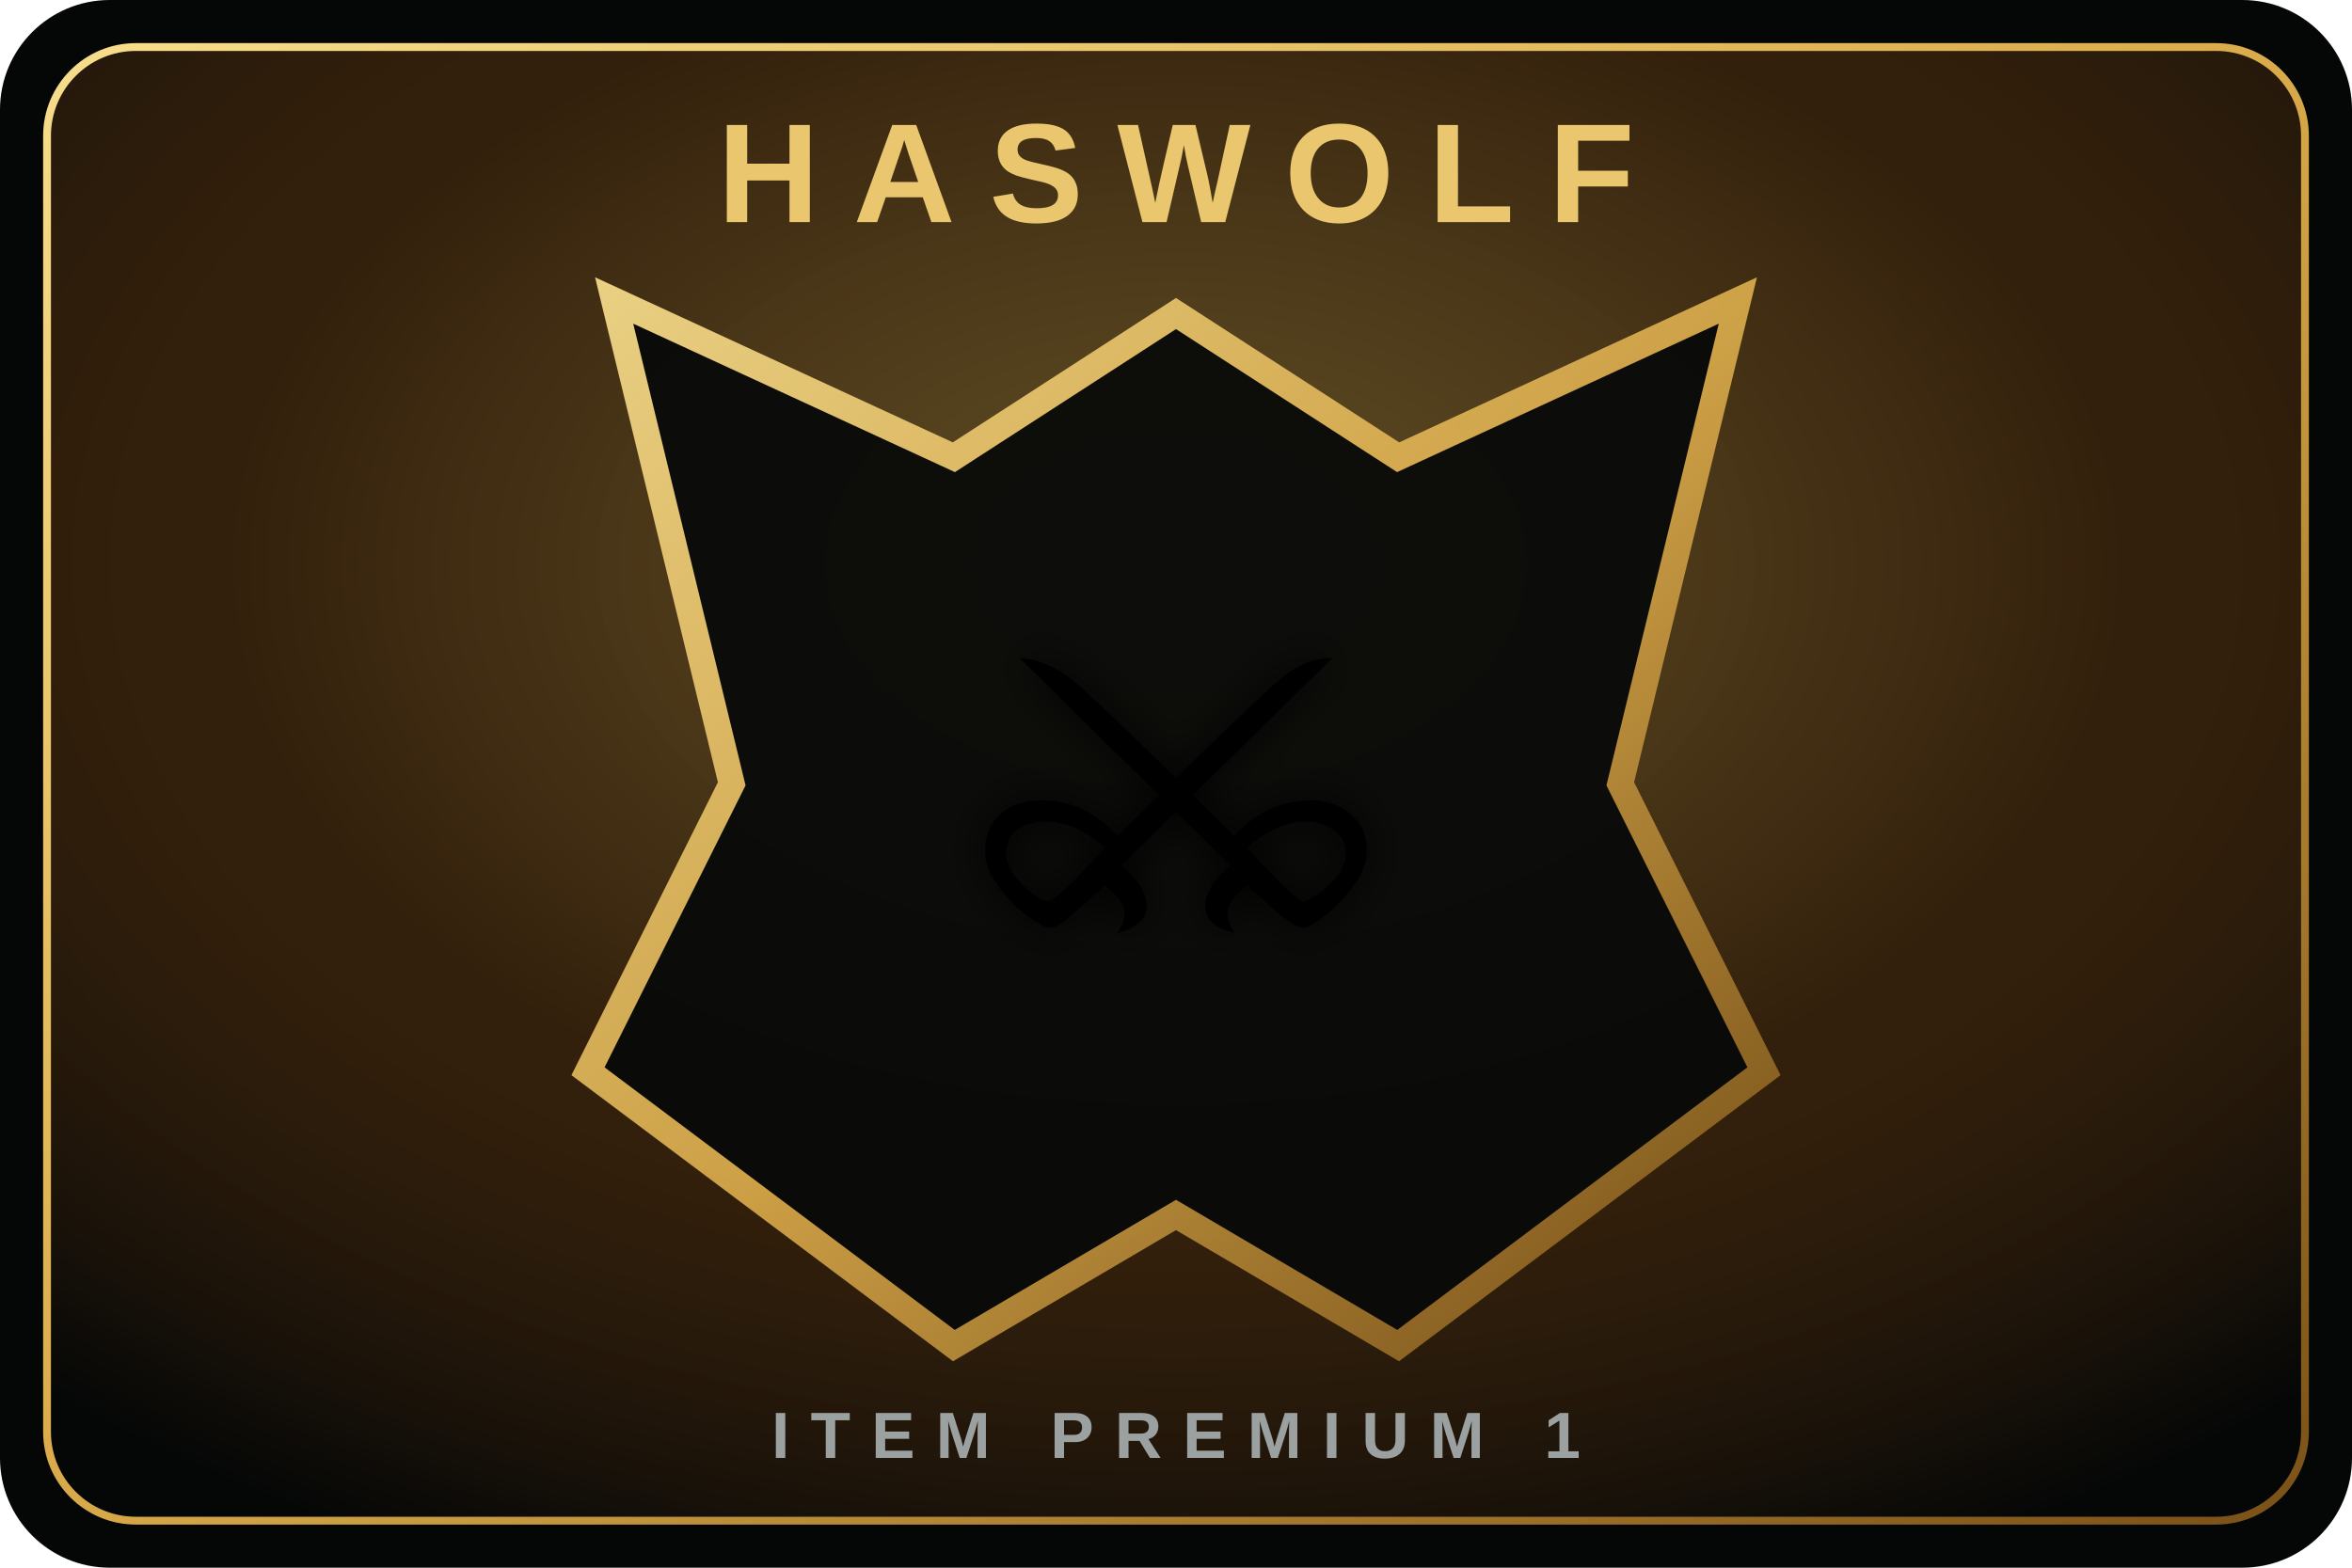
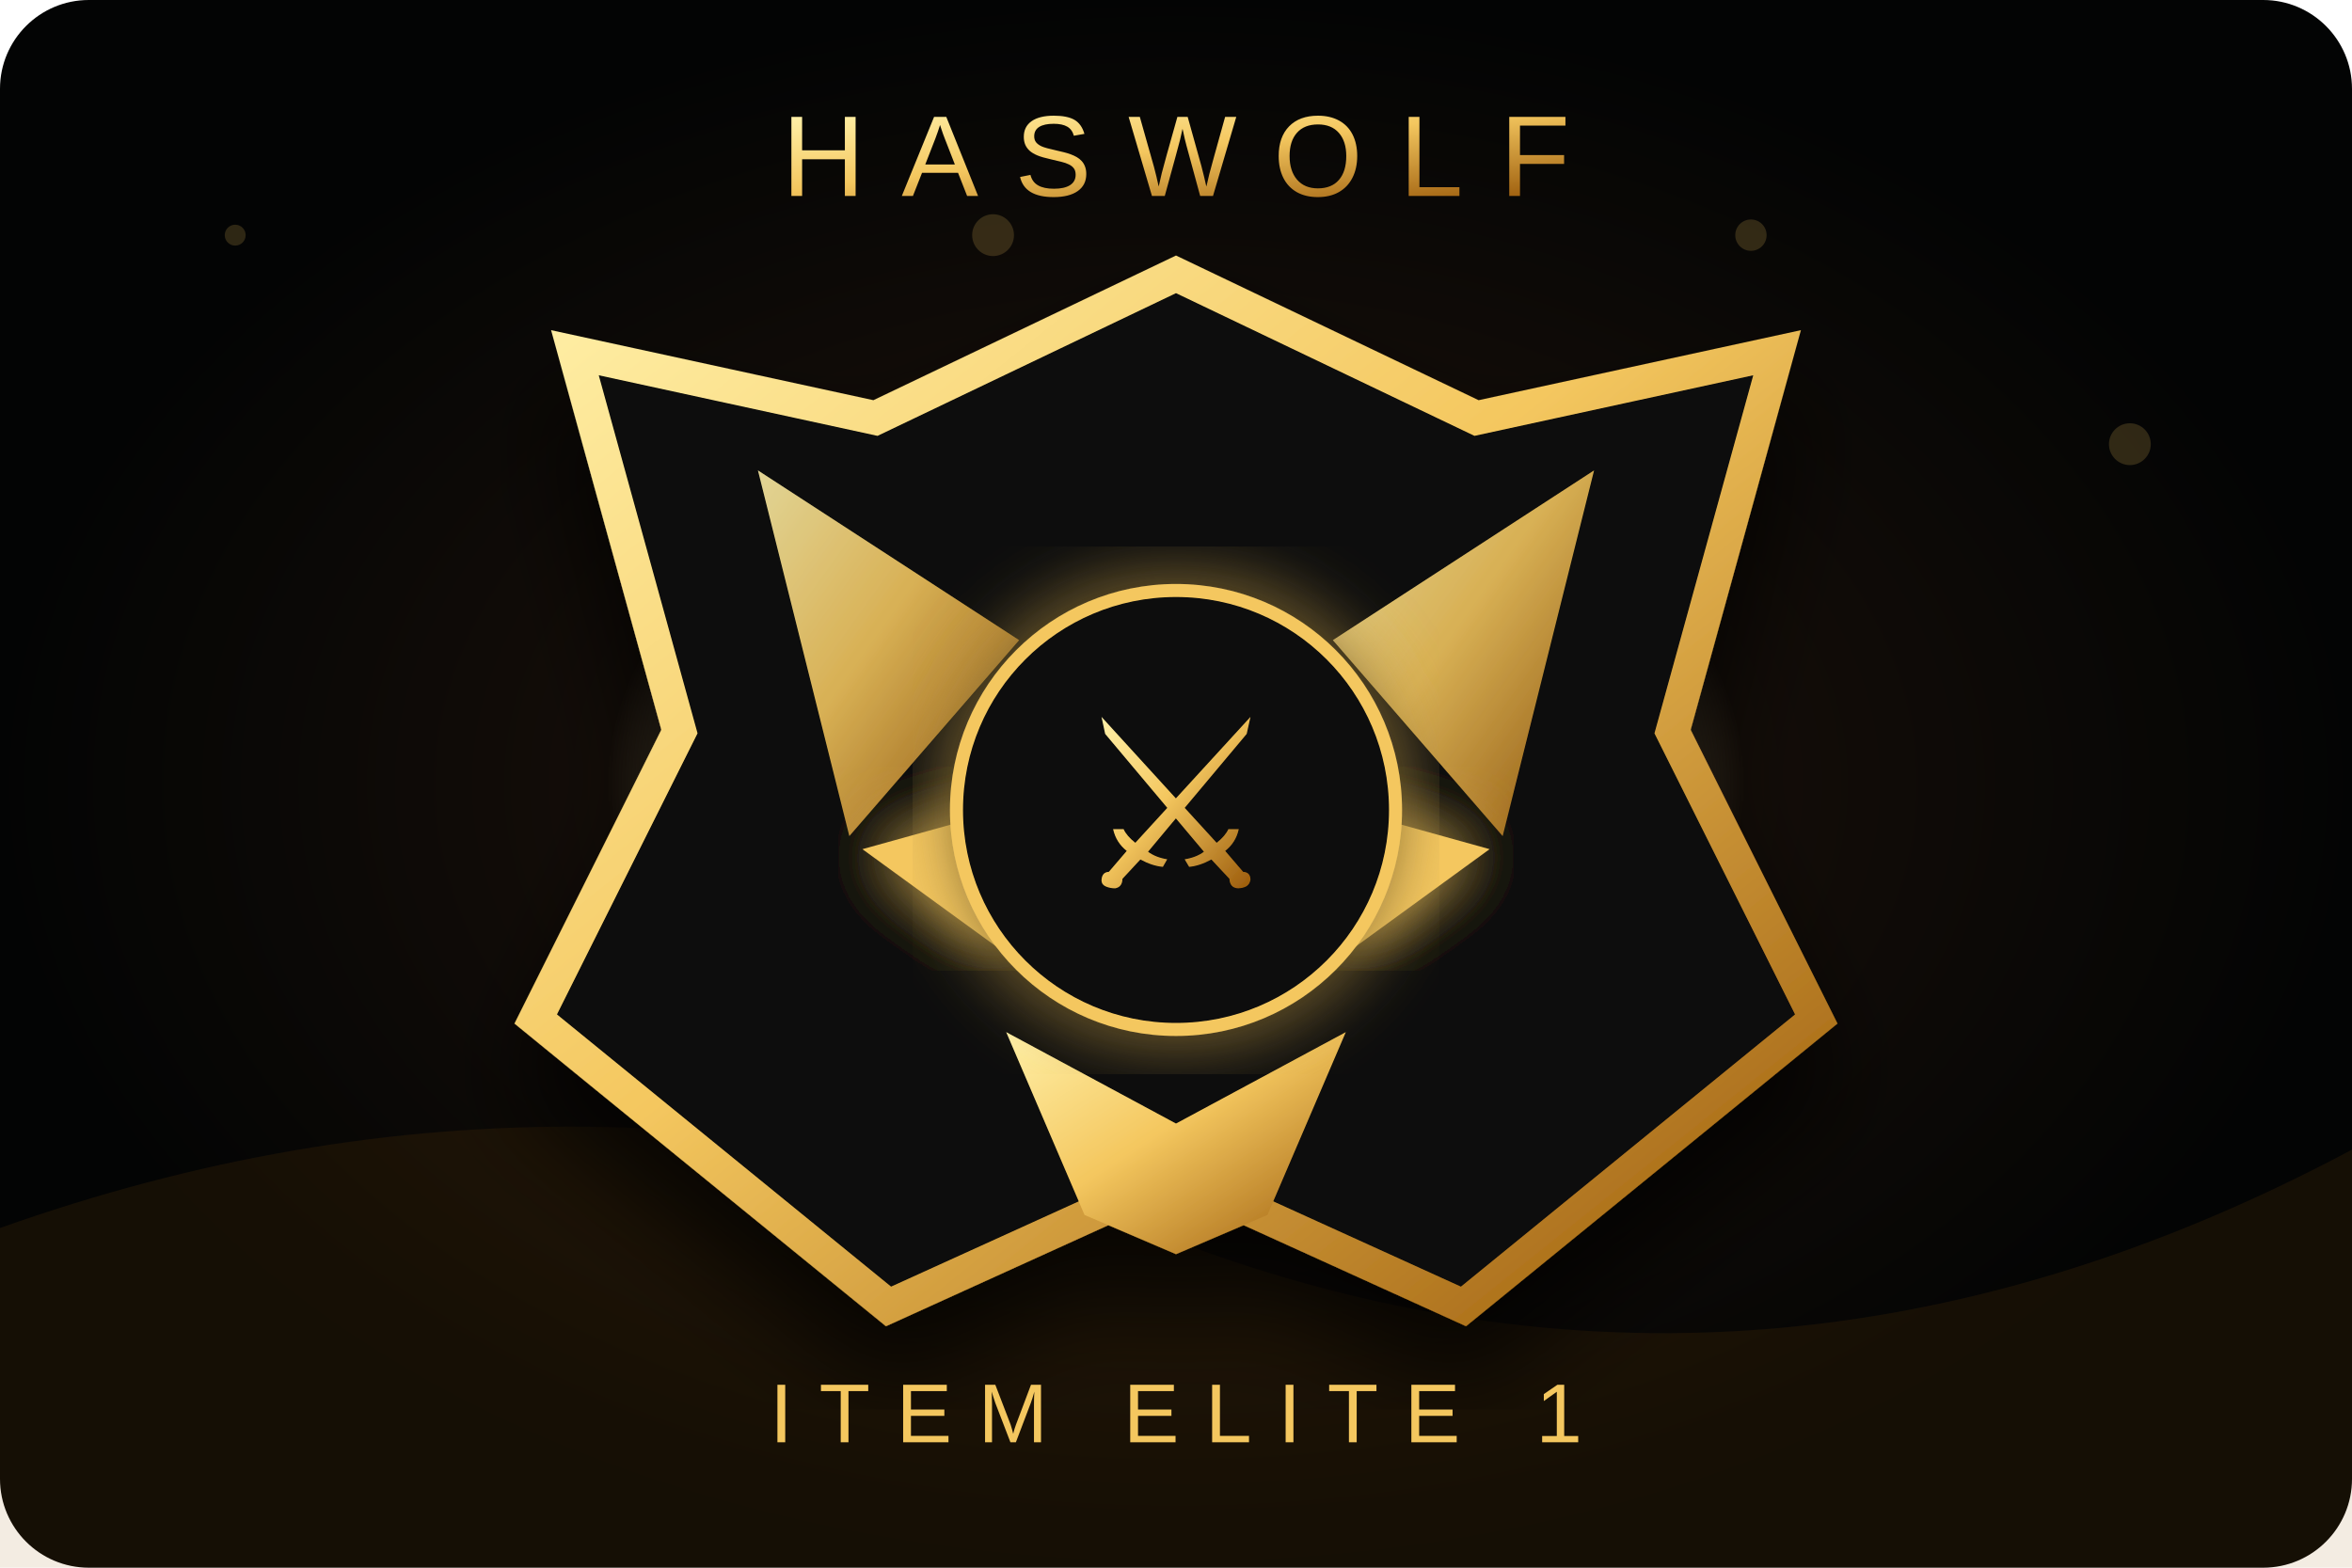
- <svg xmlns="http://www.w3.org/2000/svg" width="900" height="600" viewBox="0 0 900 600">
+ <svg xmlns="http://www.w3.org/2000/svg" viewBox="0 0 900 600">
  <defs>
-     <radialGradient id="g" cx="50%" cy="35%" r="75%">
-       <stop offset="0" stop-color="#d9aa4a" stop-opacity=".42" />
-       <stop offset=".55" stop-color="#5a3510" stop-opacity=".55" />
-       <stop offset="1" stop-color="#050707" />
+     <radialGradient id="bg">
+       <stop stop-color="#f4c75f" stop-opacity=".34" />
+       <stop offset=".48" stop-color="#130d08" />
+       <stop offset="1" stop-color="#030404" />
    </radialGradient>
-     <linearGradient id="gold" x1="0" y1="0" x2="1" y2="1">
-       <stop stop-color="#f7dd8c" />
-       <stop offset=".5" stop-color="#d9aa4a" />
-       <stop offset="1" stop-color="#795017" />
+     <linearGradient id="gold" x2="1" y2="1">
+       <stop stop-color="#fff0a8" />
+       <stop offset=".45" stop-color="#f4c75f" />
+       <stop offset="1" stop-color="#9b5b0b" />
    </linearGradient>
    <filter id="glow">
-       <feGaussianBlur stdDeviation="8" result="b" />
+       <feGaussianBlur stdDeviation="14" result="b" />
      <feMerge>
        <feMergeNode in="b" />
        <feMergeNode in="SourceGraphic" />
      </feMerge>
    </filter>
+     <filter id="shadow">
+       <feDropShadow dx="0" dy="25" stdDeviation="18" flood-opacity=".75" />
+     </filter>
  </defs>
-   <rect width="900" height="600" rx="42" fill="#050707" />
-   <rect x="18" y="18" width="864" height="564" rx="34" fill="url(#g)" stroke="url(#gold)" stroke-width="3" />
-   <path d="M235 115 L365 175 L450 120 L535 175 L665 115 L620 300 L675 410 L535 515 L450 465 L365 515 L225 410 L280 300 Z" fill="#070909" stroke="url(#gold)" stroke-width="10" opacity=".92" />
-   <text x="450" y="345" text-anchor="middle" font-size="150" filter="url(#glow)">⚔</text>
-   <text x="450" y="85" text-anchor="middle" fill="#eac76f" font-family="Arial,sans-serif" font-weight="900" font-size="54" letter-spacing="13">HASWOLF</text>
-   <text x="450" y="558" text-anchor="middle" fill="#9ba0a0" font-family="Arial,sans-serif" font-weight="700" font-size="25" letter-spacing="8">ITEM PREMIUM 1</text>
+   <rect width="900" height="600" rx="34" fill="url(#bg)" />
+   <path d="M0 470 Q225 390 450 475T900 440V600H0Z" fill="#9b5b0b" opacity=".12" />
+   <g opacity=".18" fill="#f4c75f">
+     <circle cx="90" cy="90" r="4" />
+     <circle cx="235" cy="170" r="6" />
+     <circle cx="380" cy="90" r="8" />
+     <circle cx="525" cy="170" r="4" />
+     <circle cx="670" cy="90" r="6" />
+     <circle cx="815" cy="170" r="8" />
+   </g>
+   <g filter="url(#shadow)">
+     <path d="M450 105 565 160 680 135 640 280 695 390 560 500 450 450 340 500 205 390 260 280 220 135 335 160Z" fill="#070808" stroke="url(#gold)" stroke-width="13" />
+     <path d="M290 180 390 245 325 320Z" fill="url(#gold)" opacity=".88" />
+     <path d="M610 180 510 245 575 320Z" fill="url(#gold)" opacity=".88" />
+     <path d="M330 325 420 300 385 365Z" fill="#f4c75f" filter="url(#glow)" />
+     <path d="M570 325 480 300 515 365Z" fill="#f4c75f" filter="url(#glow)" />
+     <path d="M385 395 450 430 515 395 485 465 450 480 415 465Z" fill="url(#gold)" />
+   </g>
+   <text x="450" y="75" text-anchor="middle" fill="url(#gold)" font-size="44" font-family="Arial Black,Arial" letter-spacing="14">HASWOLF</text>
+   <g filter="url(#glow)">
+     <circle cx="450" cy="310" r="84" fill="#080909" stroke="#f4c75f" stroke-width="5" />
+     <text x="450" y="340" text-anchor="middle" fill="url(#gold)" font-size="90" font-family="Arial Black,Arial">⚔</text>
+   </g>
+   <text x="450" y="552" text-anchor="middle" fill="#f4c75f" font-size="32" font-family="Arial Black,Arial" letter-spacing="10">ITEM ELITE 1</text>
</svg>
